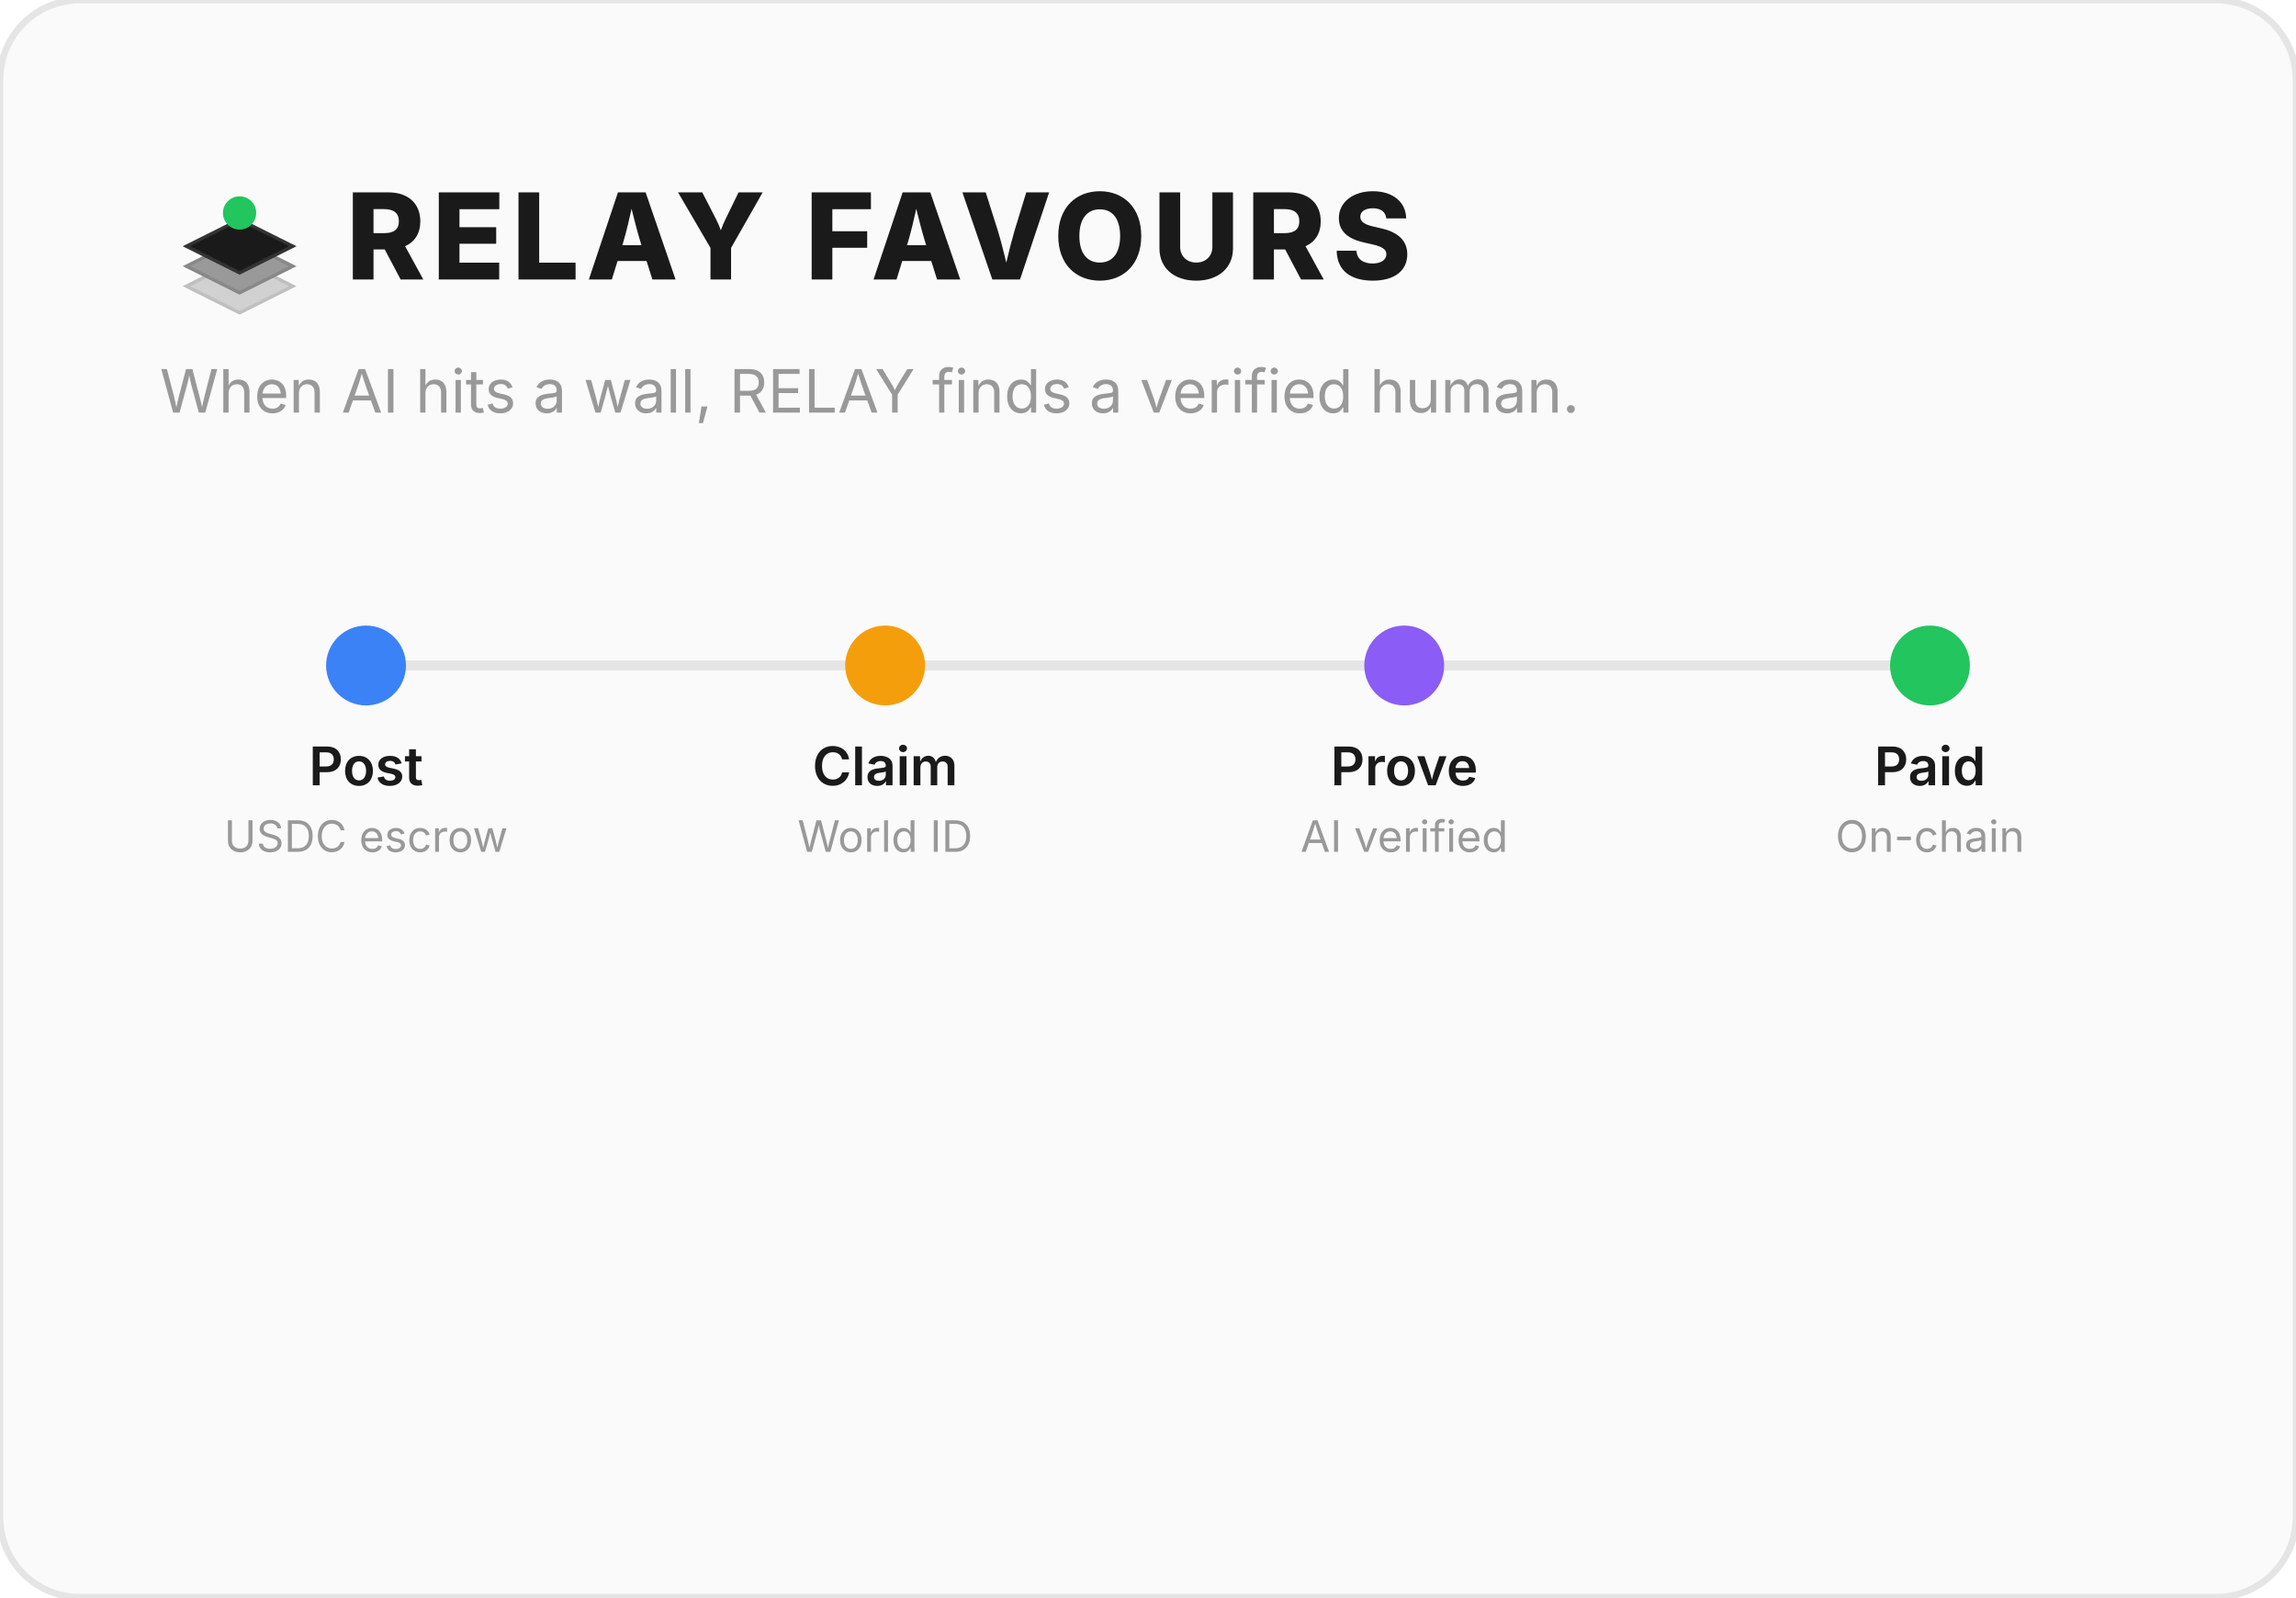
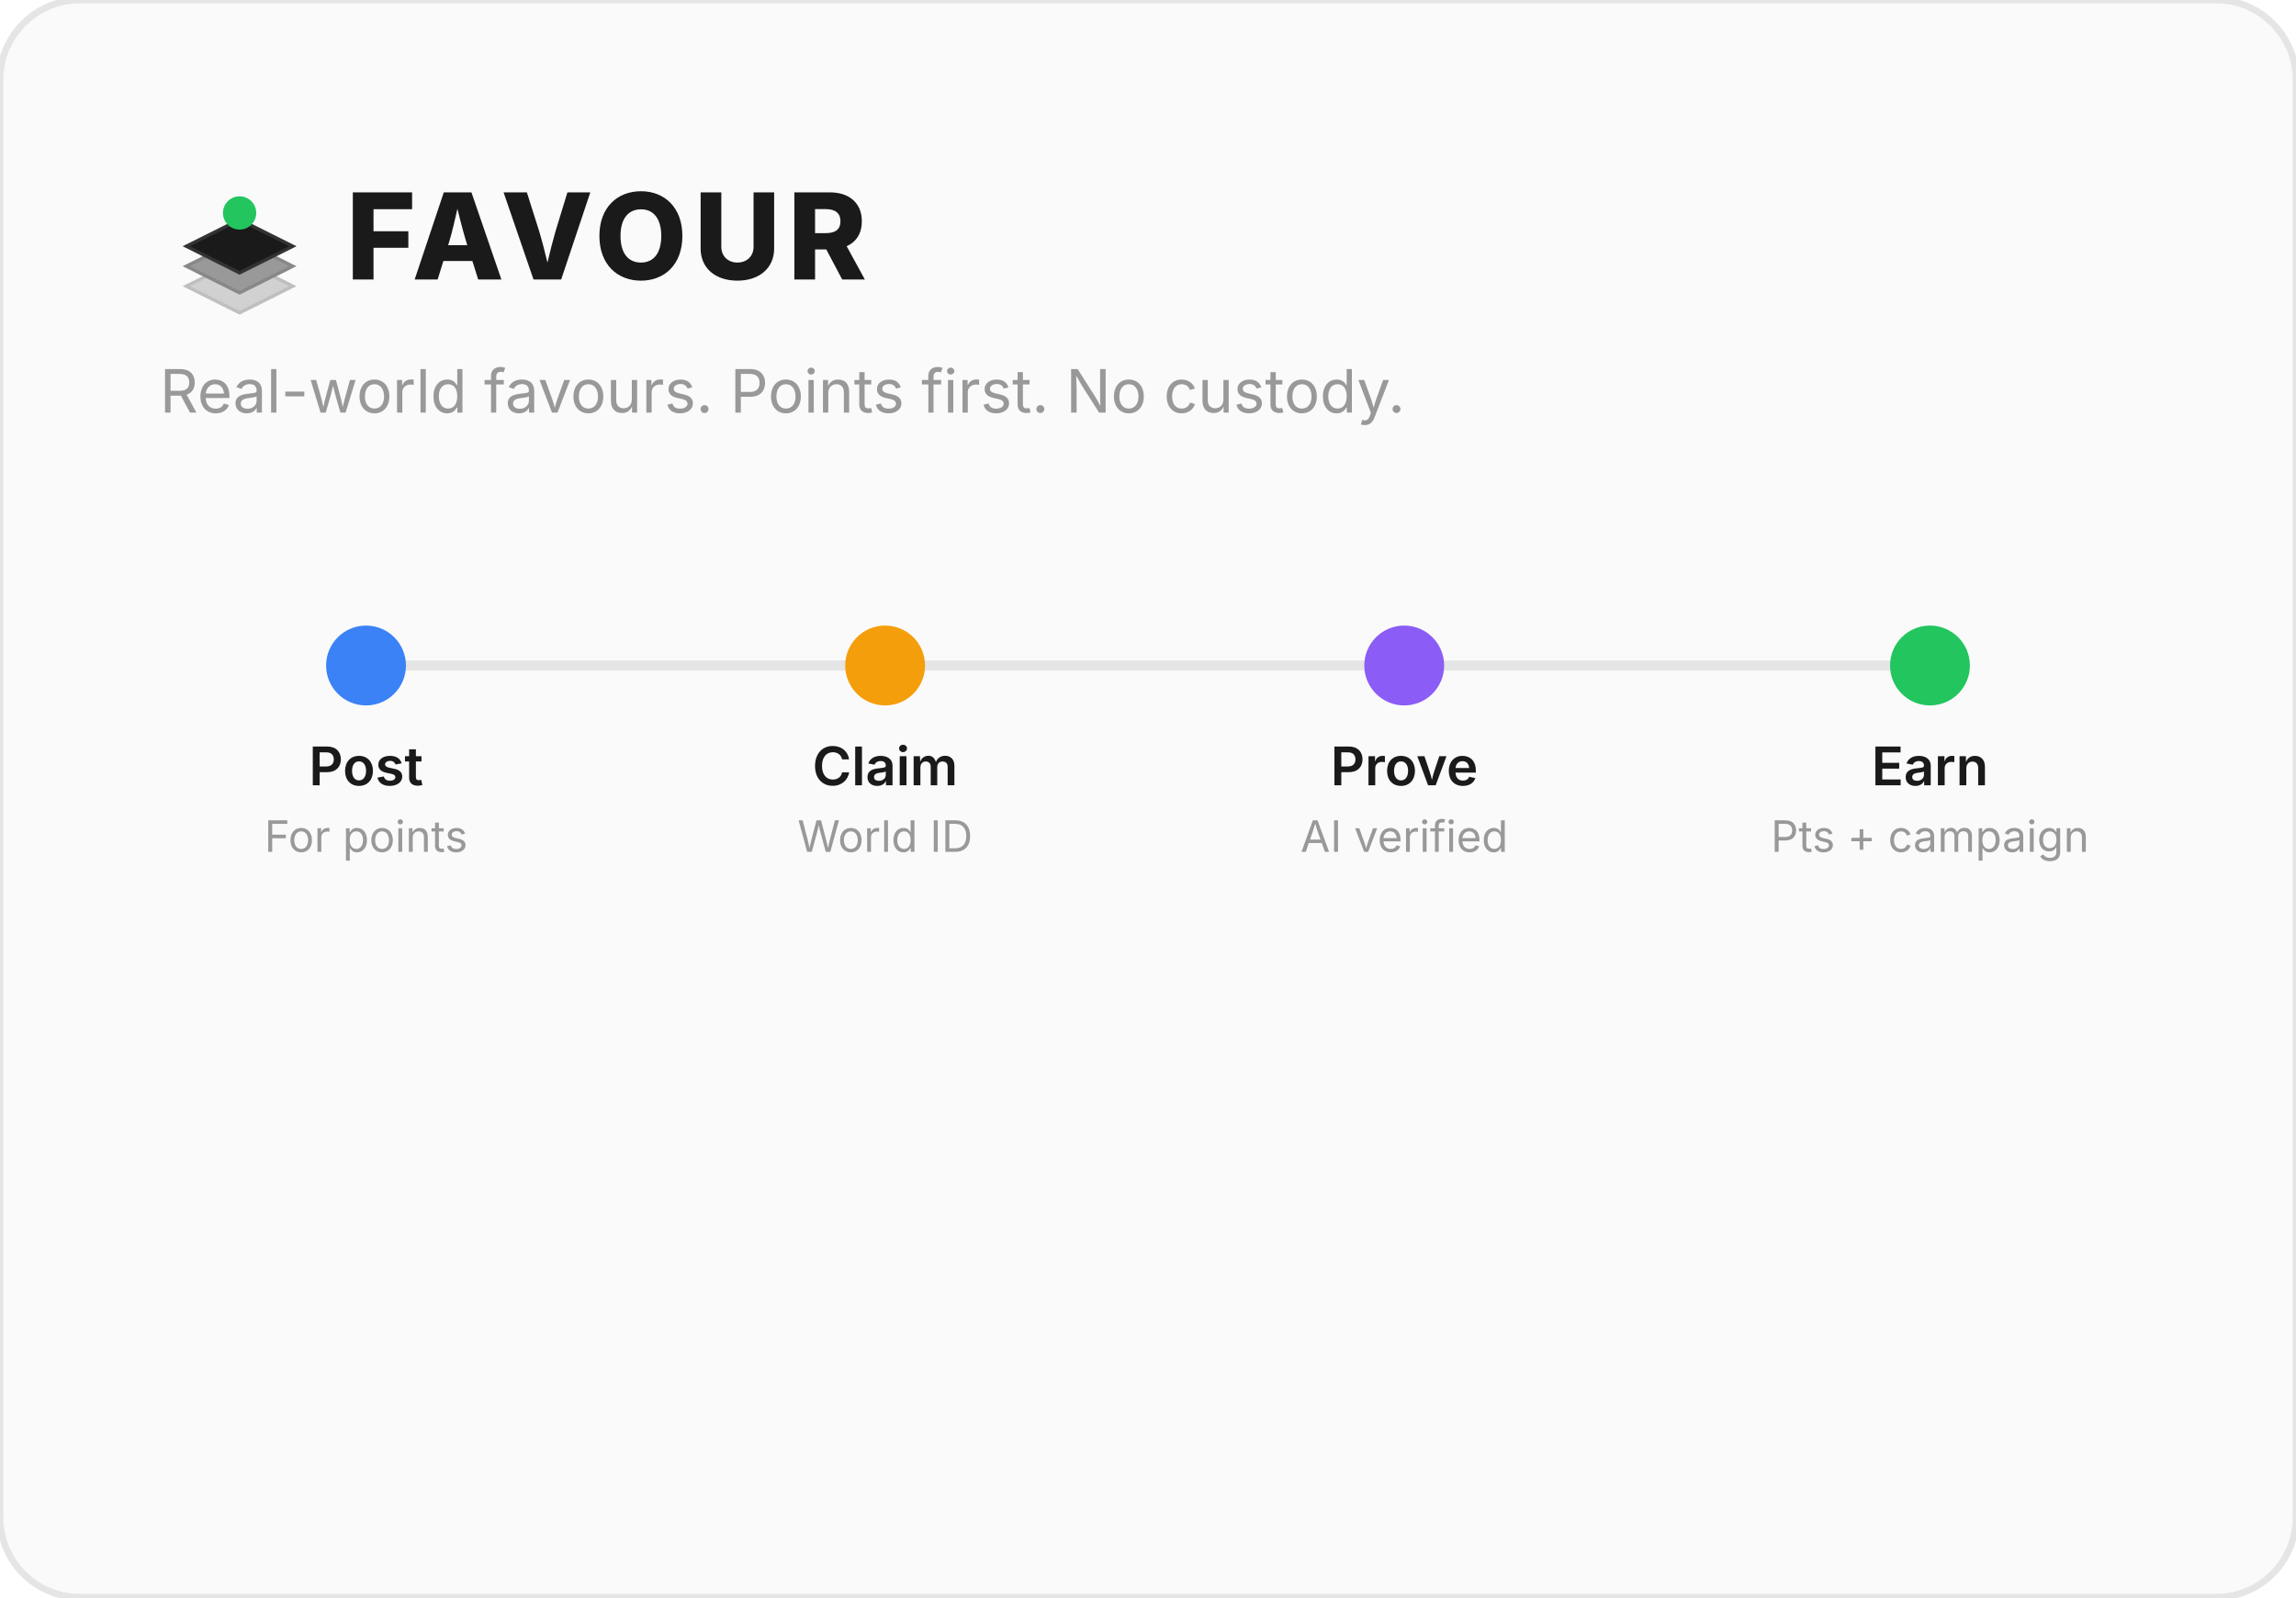
<svg xmlns="http://www.w3.org/2000/svg" width="345" height="240" viewBox="0 0 345 240" fill="none">
  <rect width="345" height="240" rx="12" fill="#FAFAFA" />
  <rect width="345" height="240" rx="12" stroke="#E5E5E5" stroke-width="1" />
  <g transform="translate(24, 28)">
    <path d="M-8 3L0 7L8 3L0 -1Z" fill="#D1D1D1" stroke="#BFBFBF" stroke-width="0.5" transform="translate(12,12)" />
    <path d="M-8 0L0 4L8 0L0 -4Z" fill="#999" stroke="#888" stroke-width="0.5" transform="translate(12,12)" />
    <path d="M-8 -3L0 1L8 -3L0 -7Z" fill="#1a1a1a" stroke="#333" stroke-width="0.5" transform="translate(12,12)" />
    <circle cx="12" cy="4" r="2.5" fill="#22c55e" />
  </g>
-   <text x="52" y="42" font-family="system-ui, -apple-system, sans-serif" font-size="18" font-weight="800" letter-spacing="1" fill="#1a1a1a">RELAY FAVOURS</text>
-   <text x="24" y="62" font-family="system-ui, -apple-system, sans-serif" font-size="9" font-weight="400" fill="#999999">When AI hits a wall, RELAY finds a verified human.</text>
+   <text x="52" y="42" font-family="system-ui, -apple-system, sans-serif" font-size="18" font-weight="800" letter-spacing="1" fill="#1a1a1a">FAVOUR</text>
+   <text x="24" y="62" font-family="system-ui, -apple-system, sans-serif" font-size="9" font-weight="400" fill="#999999">Real-world favours. Points first. No custody.</text>
  <line x1="55" y1="100" x2="290" y2="100" stroke="#E5E5E5" stroke-width="1.5" />
  <circle cx="55" cy="100" r="6" fill="#3b82f6" />
  <text x="55" y="118" text-anchor="middle" font-family="system-ui, -apple-system, sans-serif" font-size="8" font-weight="600" fill="#1a1a1a">Post</text>
-   <text x="55" y="128" text-anchor="middle" font-family="system-ui, -apple-system, sans-serif" font-size="6.5" fill="#999999">USDC escrow</text>
+   <text x="55" y="128" text-anchor="middle" font-family="system-ui, -apple-system, sans-serif" font-size="6.5" fill="#999999">For points</text>
  <circle cx="133" cy="100" r="6" fill="#f59e0b" />
  <text x="133" y="118" text-anchor="middle" font-family="system-ui, -apple-system, sans-serif" font-size="8" font-weight="600" fill="#1a1a1a">Claim</text>
  <text x="133" y="128" text-anchor="middle" font-family="system-ui, -apple-system, sans-serif" font-size="6.5" fill="#999999">World ID</text>
  <circle cx="211" cy="100" r="6" fill="#8b5cf6" />
  <text x="211" y="118" text-anchor="middle" font-family="system-ui, -apple-system, sans-serif" font-size="8" font-weight="600" fill="#1a1a1a">Prove</text>
  <text x="211" y="128" text-anchor="middle" font-family="system-ui, -apple-system, sans-serif" font-size="6.5" fill="#999999">AI verified</text>
  <circle cx="290" cy="100" r="6" fill="#22c55e" />
-   <text x="290" y="118" text-anchor="middle" font-family="system-ui, -apple-system, sans-serif" font-size="8" font-weight="600" fill="#1a1a1a">Paid</text>
-   <text x="290" y="128" text-anchor="middle" font-family="system-ui, -apple-system, sans-serif" font-size="6.5" fill="#999999">On-chain</text>
+   <text x="290" y="118" text-anchor="middle" font-family="system-ui, -apple-system, sans-serif" font-size="8" font-weight="600" fill="#1a1a1a">Earn</text>
+   <text x="290" y="128" text-anchor="middle" font-family="system-ui, -apple-system, sans-serif" font-size="6.5" fill="#999999">Pts + campaign</text>
</svg>
